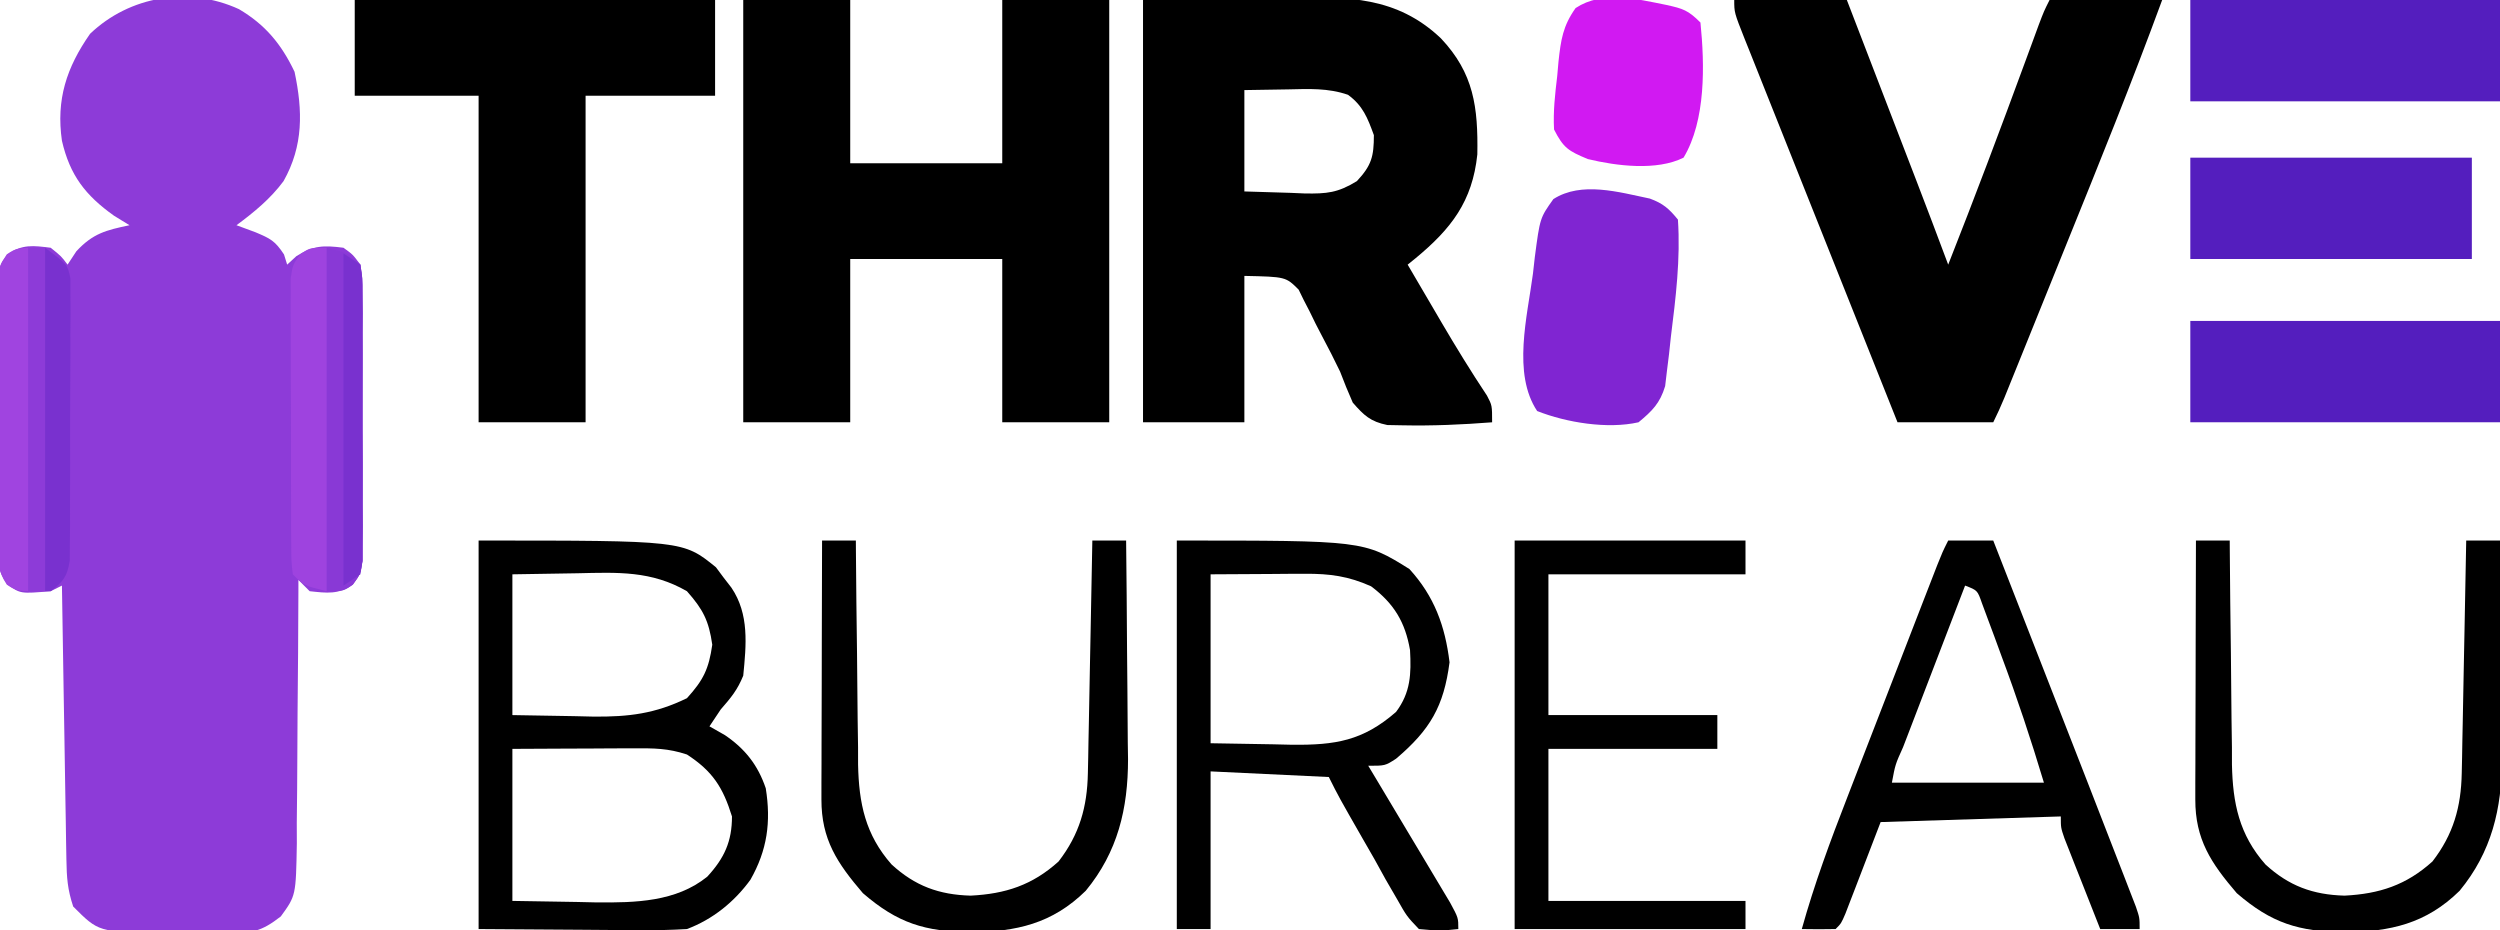
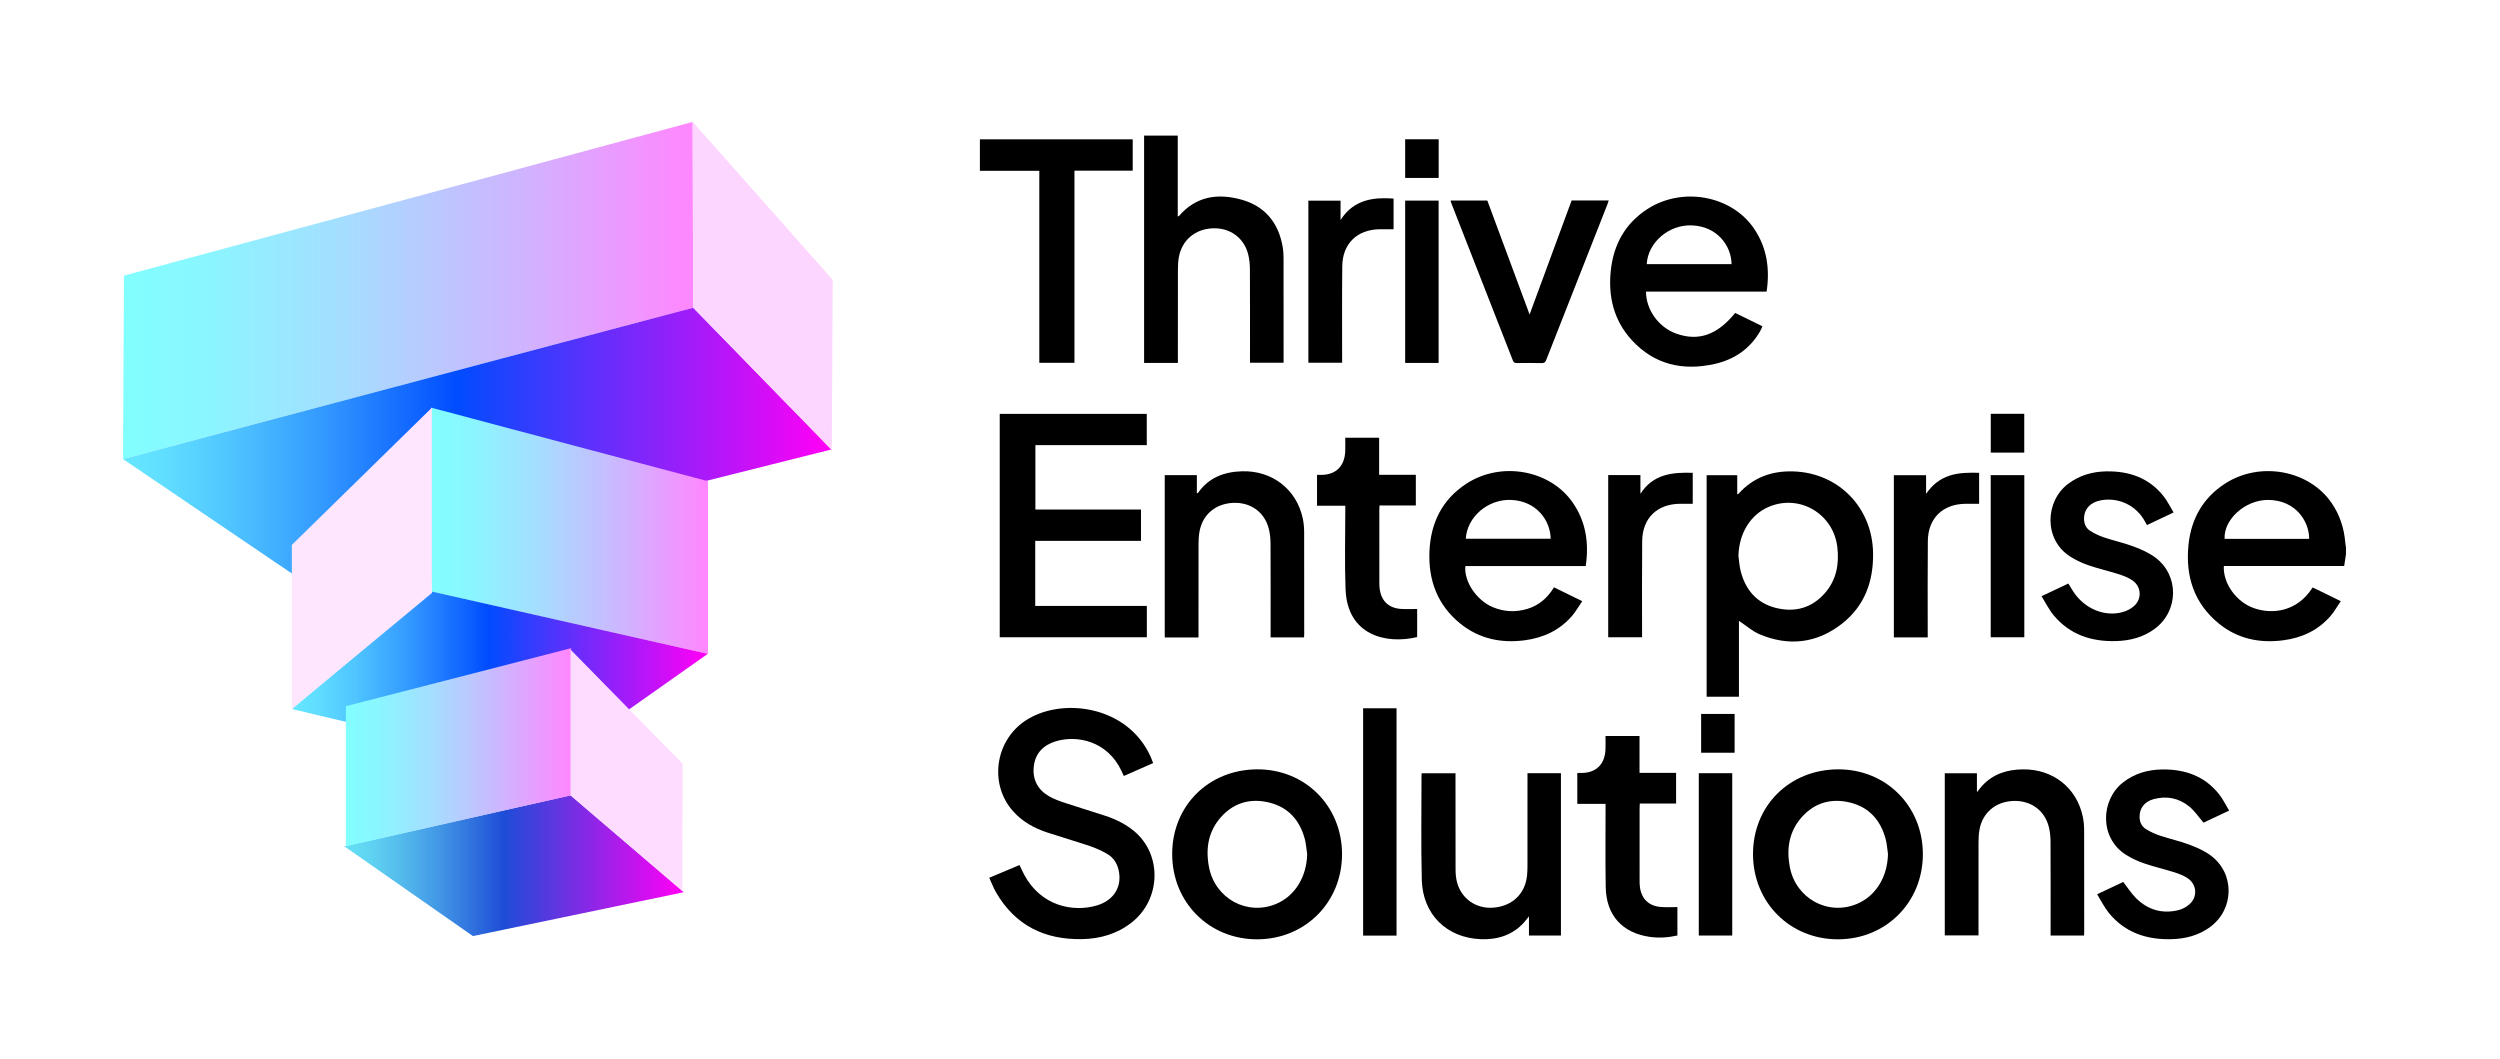
- <svg xmlns="http://www.w3.org/2000/svg" version="1.1" width="444" height="165">
-   <path d="M0 0 C4.677 2.761 7.523 6.197 9.875 11.125 C11.342 18.062 11.463 24.251 7.918 30.547 C5.587 33.69 2.69 36.055 -0.438 38.375 C1.233 38.994 1.233 38.994 2.938 39.625 C5.556 40.73 6.397 41.124 8 43.562 C8.278 44.46 8.278 44.46 8.562 45.375 C9.099 44.88 9.635 44.385 10.188 43.875 C13.229 41.954 15.023 41.923 18.562 42.375 C20.222 43.565 20.222 43.565 21.562 45.375 C21.943 47.804 21.943 47.804 21.951 50.717 C21.96 51.808 21.97 52.899 21.979 54.024 C21.973 55.202 21.967 56.38 21.961 57.594 C21.964 58.803 21.967 60.013 21.97 61.259 C21.972 63.817 21.966 66.376 21.954 68.935 C21.938 72.859 21.953 76.783 21.973 80.707 C21.971 83.19 21.967 85.673 21.961 88.156 C21.967 89.334 21.973 90.513 21.979 91.726 C21.965 93.363 21.965 93.363 21.951 95.033 C21.948 95.995 21.946 96.956 21.943 97.946 C21.562 100.375 21.562 100.375 20.23 102.189 C17.675 104.006 15.602 103.698 12.562 103.375 C11.572 102.385 11.572 102.385 10.562 101.375 C10.561 102.063 10.56 102.751 10.558 103.461 C10.538 110.631 10.484 117.801 10.41 124.971 C10.384 127.647 10.372 130.321 10.367 132.997 C10.358 136.845 10.317 140.691 10.27 144.539 C10.275 146.33 10.275 146.33 10.281 148.157 C10.119 157.437 10.119 157.437 7.434 161.132 C3.971 163.837 2.266 164.124 -2.094 164.102 C-3.363 164.1 -4.633 164.099 -5.941 164.098 C-7.919 164.049 -7.919 164.049 -9.938 164 C-11.916 164.01 -11.916 164.01 -13.934 164.02 C-24.923 163.897 -24.923 163.897 -29.438 159.375 C-30.444 156.354 -30.591 154.239 -30.643 151.077 C-30.673 149.456 -30.673 149.456 -30.703 147.802 C-30.72 146.636 -30.737 145.471 -30.754 144.27 C-30.775 143.075 -30.795 141.881 -30.817 140.65 C-30.882 136.829 -30.941 133.008 -31 129.188 C-31.043 126.6 -31.087 124.012 -31.131 121.424 C-31.238 115.074 -31.34 108.725 -31.438 102.375 C-32.428 102.87 -32.428 102.87 -33.438 103.375 C-38.794 103.831 -38.794 103.831 -41.105 102.193 C-42.917 99.721 -42.818 98.084 -42.826 95.033 C-42.835 93.942 -42.845 92.851 -42.854 91.726 C-42.848 90.548 -42.842 89.37 -42.836 88.156 C-42.84 86.342 -42.84 86.342 -42.845 84.491 C-42.847 81.933 -42.841 79.374 -42.829 76.815 C-42.813 72.891 -42.828 68.967 -42.848 65.043 C-42.846 62.56 -42.842 60.077 -42.836 57.594 C-42.845 55.827 -42.845 55.827 -42.854 54.024 C-42.845 52.932 -42.835 51.841 -42.826 50.717 C-42.823 49.755 -42.821 48.794 -42.818 47.804 C-42.438 45.375 -42.438 45.375 -41.101 43.565 C-38.514 41.714 -36.52 41.99 -33.438 42.375 C-31.562 43.875 -31.562 43.875 -30.438 45.375 C-29.922 44.591 -29.406 43.807 -28.875 43 C-25.921 39.819 -23.621 39.26 -19.438 38.375 C-20.345 37.818 -21.253 37.261 -22.188 36.688 C-27.282 33.062 -30.025 29.497 -31.438 23.375 C-32.488 16.093 -30.64 10.38 -26.438 4.375 C-19.417 -2.339 -8.921 -4.103 0 0 Z " fill="#8D3BD8" transform="translate(42.4375,1.625)" />
-   <path d="M0 0 C6.559 -0.103 13.117 -0.206 19.875 -0.312 C21.924 -0.358 23.974 -0.404 26.085 -0.45 C36.339 -0.584 45.051 -0.654 52.91 6.815 C58.768 13.022 59.515 19.059 59.375 27.418 C58.498 35.799 54.717 40.635 48.428 45.846 C47.957 46.227 47.486 46.608 47 47 C48.561 49.667 50.124 52.334 51.688 55 C52.123 55.744 52.558 56.488 53.006 57.254 C55.597 61.669 58.26 66.008 61.093 70.273 C62 72 62 72 62 75 C56.679 75.415 51.377 75.651 46.039 75.535 C45.165 75.518 44.29 75.502 43.389 75.485 C40.395 74.877 39.236 73.78 37.25 71.5 C36.444 69.691 35.704 67.852 35 66 C33.981 63.868 32.909 61.777 31.796 59.693 C31.028 58.254 30.292 56.797 29.595 55.322 C29.246 54.649 28.898 53.975 28.539 53.281 C28.242 52.673 27.945 52.066 27.639 51.439 C25.351 49.158 25.351 49.158 18 49 C18 57.58 18 66.16 18 75 C12.06 75 6.12 75 0 75 C0 50.25 0 25.5 0 0 Z M18 16 C18 21.94 18 27.88 18 34 C20.702 34.083 23.404 34.165 26.188 34.25 C27.45 34.305 27.45 34.305 28.739 34.36 C32.639 34.418 34.579 34.259 37.988 32.164 C40.586 29.37 41 27.804 41 24 C39.89 20.961 39.058 18.771 36.402 16.836 C32.881 15.611 29.427 15.791 25.75 15.875 C21.914 15.937 21.914 15.937 18 16 Z " fill="#000000" transform="translate(203,0)" />
-   <path d="M0 0 C6.27 0 12.54 0 19 0 C19 9.57 19 19.14 19 29 C27.91 29 36.82 29 46 29 C46 19.43 46 9.86 46 0 C52.27 0 58.54 0 65 0 C65 24.75 65 49.5 65 75 C58.73 75 52.46 75 46 75 C46 65.43 46 55.86 46 46 C37.09 46 28.18 46 19 46 C19 55.57 19 65.14 19 75 C12.73 75 6.46 75 0 75 C0 50.25 0 25.5 0 0 Z " fill="#000000" transform="translate(132,0)" />
-   <path d="M0 0 C6.6 0 13.2 0 20 0 C22.082 5.408 24.163 10.815 26.244 16.223 C26.951 18.06 27.658 19.897 28.365 21.734 C29.386 24.385 30.406 27.036 31.426 29.688 C31.738 30.499 32.051 31.311 32.373 32.147 C34.274 37.089 36.147 42.04 38 47 C42.732 35.014 47.266 22.961 51.71 10.866 C52.123 9.745 52.536 8.624 52.961 7.469 C53.33 6.463 53.699 5.457 54.08 4.42 C55 2 55 2 56 0 C62.6 0 69.2 0 76 0 C70.645 14.596 64.817 28.996 58.984 43.405 C57.911 46.059 56.839 48.714 55.768 51.369 C54.733 53.933 53.697 56.496 52.661 59.059 C51.929 60.87 51.198 62.682 50.466 64.493 C50.025 65.583 49.584 66.672 49.13 67.794 C48.741 68.754 48.353 69.714 47.953 70.703 C47.35 72.156 46.704 73.593 46 75 C40.39 75 34.78 75 29 75 C25.215 65.518 21.433 56.035 17.657 46.55 C15.903 42.146 14.148 37.742 12.39 33.34 C10.695 29.094 9.003 24.847 7.313 20.599 C6.667 18.976 6.019 17.353 5.371 15.731 C4.465 13.464 3.563 11.197 2.662 8.928 C2.255 7.915 2.255 7.915 1.84 6.882 C0 2.228 0 2.228 0 0 Z " fill="#000000" transform="translate(308,0)" />
-   <path d="M0 0 C21.12 0 42.24 0 64 0 C64 5.61 64 11.22 64 17 C56.41 17 48.82 17 41 17 C41 36.14 41 55.28 41 75 C34.73 75 28.46 75 22 75 C22 55.86 22 36.72 22 17 C14.74 17 7.48 17 0 17 C0 11.39 0 5.78 0 0 Z " fill="#000000" transform="translate(63,0)" />
-   <path d="M0 0 C36.312 0 36.312 0 42.156 4.754 C42.6 5.351 43.043 5.948 43.5 6.562 C43.964 7.162 44.428 7.761 44.906 8.379 C48.085 13.091 47.539 18.502 47 24 C45.961 26.547 44.844 27.885 43 30 C42.34 30.99 41.68 31.98 41 33 C42.361 33.773 42.361 33.773 43.75 34.562 C47.34 37.004 49.603 39.88 51 44 C51.954 49.965 51.269 54.988 48.273 60.246 C45.414 64.184 41.566 67.286 37 69 C34.138 69.169 31.375 69.233 28.516 69.195 C27.792 69.193 27.069 69.191 26.324 69.189 C23.632 69.179 20.941 69.151 18.25 69.125 C12.227 69.084 6.205 69.043 0 69 C0 46.23 0 23.46 0 0 Z M6 6 C6 14.25 6 22.5 6 31 C9.63 31.062 13.26 31.124 17 31.188 C18.692 31.228 18.692 31.228 20.418 31.27 C26.678 31.322 31.345 30.756 37 28 C39.927 24.78 40.885 22.802 41.5 18.5 C40.891 14.234 39.857 12.224 37 9 C30.674 5.347 24.722 5.648 17.562 5.812 C13.747 5.874 9.931 5.936 6 6 Z M6 37 C6 45.91 6 54.82 6 64 C9.774 64.062 13.549 64.124 17.438 64.188 C19.194 64.228 19.194 64.228 20.986 64.27 C27.818 64.324 35.066 64.186 40.619 59.689 C43.65 56.394 45 53.446 45 49 C43.393 43.823 41.551 40.958 37 38 C33.643 36.881 31.118 36.886 27.582 36.902 C26.328 36.906 25.075 36.909 23.783 36.912 C21.818 36.925 21.818 36.925 19.812 36.938 C18.477 36.943 17.142 36.947 15.807 36.951 C12.538 36.963 9.269 36.981 6 37 Z " fill="#000000" transform="translate(85,96)" />
-   <path d="M0 0 C33.182 0 33.182 0 41.312 5.062 C45.721 9.881 47.659 15.178 48.438 21.625 C47.422 29.46 44.99 33.614 38.938 38.75 C37 40 37 40 34 40 C34.485 40.807 34.969 41.615 35.469 42.447 C37.261 45.438 39.05 48.431 40.836 51.426 C41.61 52.723 42.386 54.019 43.164 55.313 C44.28 57.173 45.391 59.035 46.5 60.898 C47.17 62.019 47.841 63.14 48.531 64.294 C50 67 50 67 50 69 C46.746 69.337 46.746 69.337 43 69 C40.844 66.737 40.844 66.737 39.07 63.602 C38.421 62.483 37.771 61.364 37.102 60.211 C36.442 59.016 35.783 57.821 35.125 56.625 C34.445 55.436 33.763 54.249 33.078 53.062 C28.755 45.51 28.755 45.51 27 42 C20.07 41.67 13.14 41.34 6 41 C6 50.24 6 59.48 6 69 C4.02 69 2.04 69 0 69 C0 46.23 0 23.46 0 0 Z M6 6 C6 15.9 6 25.8 6 36 C9.651 36.062 13.301 36.124 17.062 36.188 C18.2 36.215 19.337 36.242 20.508 36.27 C28.14 36.333 33.033 35.589 38.938 30.438 C41.531 26.985 41.651 23.687 41.422 19.469 C40.576 14.518 38.581 11.186 34.5 8.125 C30.504 6.327 27.171 5.877 22.797 5.902 C21.914 5.905 21.03 5.907 20.12 5.91 C19.008 5.919 17.896 5.928 16.75 5.938 C11.429 5.968 11.429 5.968 6 6 Z " fill="#000000" transform="translate(209,96)" />
-   <path d="M0 0 C2.64 0 5.28 0 8 0 C13.009 12.813 18.012 25.629 23.006 38.448 C23.637 40.069 24.269 41.689 24.901 43.31 C26.606 47.684 28.305 52.06 30 56.438 C30.414 57.5 30.829 58.563 31.255 59.658 C31.625 60.615 31.994 61.572 32.375 62.559 C32.692 63.376 33.009 64.194 33.336 65.037 C34 67 34 67 34 69 C31.69 69 29.38 69 27 69 C25.828 66.044 24.663 63.085 23.5 60.125 C23.166 59.283 22.832 58.441 22.488 57.574 C22.172 56.769 21.857 55.963 21.531 55.133 C21.238 54.389 20.945 53.646 20.643 52.879 C20 51 20 51 20 49 C4.16 49.495 4.16 49.495 -12 50 C-14.262 55.878 -14.262 55.878 -16.517 61.758 C-16.799 62.486 -17.081 63.214 -17.371 63.965 C-17.659 64.714 -17.947 65.463 -18.244 66.234 C-19 68 -19 68 -20 69 C-22 69.041 -24 69.043 -26 69 C-23.778 61.018 -20.933 53.343 -17.93 45.625 C-17.443 44.366 -16.956 43.107 -16.47 41.848 C-15.459 39.232 -14.445 36.617 -13.429 34.002 C-12.127 30.65 -10.829 27.296 -9.532 23.942 C-8.291 20.731 -7.048 17.522 -5.805 14.312 C-5.338 13.107 -4.871 11.902 -4.391 10.661 C-3.96 9.552 -3.529 8.443 -3.085 7.301 C-2.706 6.323 -2.326 5.345 -1.935 4.337 C-1 2 -1 2 0 0 Z M3 8 C1.146 12.823 -0.705 17.647 -2.554 22.471 C-3.184 24.114 -3.815 25.756 -4.446 27.398 C-5.351 29.753 -6.254 32.109 -7.156 34.465 C-7.441 35.203 -7.725 35.942 -8.018 36.703 C-9.398 39.768 -9.398 39.768 -10 43 C-1.09 43 7.82 43 17 43 C14.698 35.327 12.236 27.921 9.438 20.438 C9.039 19.346 8.64 18.255 8.229 17.131 C7.842 16.096 7.456 15.062 7.059 13.996 C6.711 13.06 6.364 12.123 6.006 11.158 C5.197 8.84 5.197 8.84 3 8 Z " fill="#000000" transform="translate(346,96)" />
-   <path d="M0 0 C18.15 0 36.3 0 55 0 C55 5.94 55 11.88 55 18 C36.85 18 18.7 18 0 18 C0 12.06 0 6.12 0 0 Z " fill="#541EBE" transform="translate(389,57)" />
-   <path d="M0 0 C18.15 0 36.3 0 55 0 C55 5.94 55 11.88 55 18 C36.85 18 18.7 18 0 18 C0 12.06 0 6.12 0 0 Z " fill="#541EBE" transform="translate(389,0)" />
-   <path d="M0 0 C1.98 0 3.96 0 6 0 C6.004 0.584 6.007 1.167 6.011 1.768 C6.053 7.869 6.122 13.968 6.208 20.068 C6.236 22.342 6.257 24.615 6.271 26.889 C6.293 30.166 6.339 33.442 6.391 36.719 C6.392 37.727 6.393 38.736 6.394 39.775 C6.536 46.671 7.682 52.234 12.341 57.522 C16.504 61.349 20.776 62.91 26.387 63.066 C32.578 62.754 37.356 61.193 42 57 C45.724 52.176 47.09 47.313 47.205 41.323 C47.225 40.403 47.245 39.482 47.266 38.533 C47.282 37.548 47.299 36.562 47.316 35.547 C47.337 34.532 47.358 33.516 47.379 32.47 C47.445 29.23 47.504 25.99 47.562 22.75 C47.606 20.552 47.649 18.354 47.693 16.156 C47.8 10.771 47.902 5.386 48 0 C49.98 0 51.96 0 54 0 C54.076 6.529 54.129 13.057 54.165 19.586 C54.18 21.804 54.2 24.022 54.226 26.24 C54.263 29.44 54.28 32.64 54.293 35.84 C54.308 36.821 54.324 37.803 54.34 38.814 C54.342 47.622 52.511 55.306 46.828 62.203 C40.866 68.063 34.488 69.476 26.375 69.562 C18.251 69.431 13.453 67.982 7.25 62.625 C2.675 57.288 -0.131 53.07 -0.114 45.978 C-0.113 44.957 -0.113 43.936 -0.113 42.884 C-0.108 41.784 -0.103 40.684 -0.098 39.551 C-0.096 38.423 -0.095 37.295 -0.093 36.133 C-0.088 32.526 -0.075 28.919 -0.062 25.312 C-0.057 22.869 -0.053 20.426 -0.049 17.982 C-0.038 11.988 -0.021 5.994 0 0 Z " fill="#000000" transform="translate(390,96)" />
-   <path d="M0 0 C1.98 0 3.96 0 6 0 C6.004 0.584 6.007 1.167 6.011 1.768 C6.053 7.869 6.122 13.968 6.208 20.068 C6.236 22.342 6.257 24.615 6.271 26.889 C6.293 30.166 6.339 33.442 6.391 36.719 C6.392 37.727 6.393 38.736 6.394 39.775 C6.536 46.671 7.682 52.234 12.341 57.522 C16.504 61.349 20.776 62.91 26.387 63.066 C32.578 62.754 37.356 61.193 42 57 C45.724 52.176 47.09 47.313 47.205 41.323 C47.225 40.403 47.245 39.482 47.266 38.533 C47.282 37.548 47.299 36.562 47.316 35.547 C47.337 34.532 47.358 33.516 47.379 32.47 C47.445 29.23 47.504 25.99 47.562 22.75 C47.606 20.552 47.649 18.354 47.693 16.156 C47.8 10.771 47.902 5.386 48 0 C49.98 0 51.96 0 54 0 C54.076 6.529 54.129 13.057 54.165 19.586 C54.18 21.804 54.2 24.022 54.226 26.24 C54.263 29.44 54.28 32.64 54.293 35.84 C54.308 36.821 54.324 37.803 54.34 38.814 C54.342 47.622 52.511 55.306 46.828 62.203 C40.866 68.063 34.488 69.476 26.375 69.562 C18.251 69.431 13.453 67.982 7.25 62.625 C2.675 57.288 -0.131 53.07 -0.114 45.978 C-0.113 44.957 -0.113 43.936 -0.113 42.884 C-0.108 41.784 -0.103 40.684 -0.098 39.551 C-0.096 38.423 -0.095 37.295 -0.093 36.133 C-0.088 32.526 -0.075 28.919 -0.062 25.312 C-0.057 22.869 -0.053 20.426 -0.049 17.982 C-0.038 11.988 -0.021 5.994 0 0 Z " fill="#000000" transform="translate(146,96)" />
-   <path d="M0 0 C13.53 0 27.06 0 41 0 C41 1.98 41 3.96 41 6 C29.45 6 17.9 6 6 6 C6 14.25 6 22.5 6 31 C15.9 31 25.8 31 36 31 C36 32.98 36 34.96 36 37 C26.1 37 16.2 37 6 37 C6 45.91 6 54.82 6 64 C17.55 64 29.1 64 41 64 C41 65.65 41 67.3 41 69 C27.47 69 13.94 69 0 69 C0 46.23 0 23.46 0 0 Z " fill="#000000" transform="translate(269,96)" />
-   <path d="M0 0 C2.367 0.873 3.387 1.784 4.98 3.73 C5.451 10.727 4.595 17.601 3.73 24.543 C3.566 26.077 3.566 26.077 3.398 27.643 C3.276 28.627 3.154 29.611 3.027 30.625 C2.923 31.51 2.818 32.396 2.71 33.308 C1.791 36.36 0.411 37.715 -2.02 39.73 C-7.525 40.973 -14.807 39.791 -20.02 37.73 C-24.449 31.086 -21.769 20.929 -20.77 13.355 C-20.66 12.385 -20.55 11.414 -20.438 10.414 C-19.523 3.439 -19.523 3.439 -17.141 0.09 C-12.138 -3.116 -5.484 -1.136 0 0 Z " fill="#8025D2" transform="translate(293.0195,35.26953)" />
-   <path d="M0 0 C16.5 0 33 0 50 0 C50 5.94 50 11.88 50 18 C33.5 18 17 18 0 18 C0 12.06 0 6.12 0 0 Z " fill="#541EBE" transform="translate(389,28)" />
-   <path d="M0 0 C2.957 0.657 3.862 0.925 6.062 3.125 C6.817 10.605 7.041 20.499 3.062 27.125 C-1.7 29.506 -8.856 28.605 -13.938 27.375 C-17.377 25.942 -18.264 25.42 -19.938 22.125 C-20.115 18.913 -19.757 15.813 -19.375 12.625 C-19.3 11.77 -19.224 10.916 -19.146 10.035 C-18.725 6.2 -18.374 3.739 -16.109 0.555 C-11.313 -2.602 -5.363 -1.073 0 0 Z " fill="#D119F2" transform="translate(295.9375,0.875)" />
-   <path d="M0 0 C0 20.13 0 40.26 0 61 C-5 61 -5 61 -6.788 59.834 C-8.433 57.344 -8.381 55.634 -8.388 52.658 C-8.398 51.567 -8.407 50.476 -8.417 49.351 C-8.411 48.173 -8.405 46.995 -8.398 45.781 C-8.403 43.967 -8.403 43.967 -8.407 42.116 C-8.409 39.558 -8.404 36.999 -8.391 34.44 C-8.375 30.516 -8.391 26.592 -8.41 22.668 C-8.408 20.185 -8.404 17.702 -8.398 15.219 C-8.408 13.452 -8.408 13.452 -8.417 11.649 C-8.407 10.557 -8.398 9.466 -8.388 8.342 C-8.386 7.38 -8.383 6.419 -8.381 5.429 C-8 3 -8 3 -6.788 1.166 C-5 0 -5 0 0 0 Z " fill="#A044E0" transform="translate(8,44)" />
-   <path d="M0 0 C4 1 4 1 6 3 C6.261 5.308 6.261 5.308 6.275 8.228 C6.284 9.32 6.294 10.411 6.304 11.535 C6.303 12.719 6.302 13.902 6.301 15.121 C6.305 16.332 6.309 17.543 6.314 18.79 C6.32 21.355 6.32 23.92 6.316 26.485 C6.313 30.418 6.336 34.35 6.361 38.283 C6.364 40.771 6.364 43.258 6.363 45.746 C6.372 46.927 6.382 48.109 6.391 49.326 C6.385 50.42 6.379 51.515 6.372 52.642 C6.373 53.607 6.374 54.571 6.374 55.565 C6 58 6 58 4.664 59.835 C3 61 3 61 0 61 C0 40.87 0 20.74 0 0 Z " fill="#8939D6" transform="translate(58,44)" />
-   <path d="M0 0 C0 20.13 0 40.26 0 61 C-4 60 -4 60 -6 58 C-6.261 55.692 -6.261 55.692 -6.275 52.772 C-6.284 51.68 -6.294 50.589 -6.304 49.465 C-6.303 48.281 -6.302 47.098 -6.301 45.879 C-6.305 44.668 -6.309 43.457 -6.314 42.21 C-6.32 39.645 -6.32 37.08 -6.316 34.515 C-6.313 30.582 -6.336 26.65 -6.361 22.717 C-6.364 20.229 -6.364 17.742 -6.363 15.254 C-6.372 14.073 -6.382 12.891 -6.391 11.674 C-6.385 10.58 -6.379 9.485 -6.372 8.358 C-6.373 7.393 -6.374 6.429 -6.374 5.435 C-6 3 -6 3 -4.664 1.165 C-3 0 -3 0 0 0 Z " fill="#9E43DF" transform="translate(58,44)" />
-   <path d="M0 0 C4 3 4 3 4.501 5.429 C4.501 6.39 4.502 7.351 4.502 8.342 C4.511 9.433 4.52 10.524 4.53 11.649 C4.519 12.827 4.508 14.005 4.496 15.219 C4.498 16.428 4.499 17.638 4.501 18.884 C4.499 21.442 4.487 24.001 4.467 26.56 C4.438 30.484 4.446 34.408 4.459 38.332 C4.453 40.815 4.444 43.298 4.434 45.781 C4.437 46.959 4.439 48.138 4.442 49.351 C4.43 50.443 4.417 51.534 4.404 52.658 C4.399 53.62 4.393 54.581 4.388 55.571 C3.938 58.388 3.244 59.298 1 61 C0.67 61 0.34 61 0 61 C0 40.87 0 20.74 0 0 Z " fill="#7931CF" transform="translate(8,44)" />
-   <path d="M0 0 C0.99 0 1.98 0 3 0 C3 20.13 3 40.26 3 61 C2.01 61 1.02 61 0 61 C0 40.87 0 20.74 0 0 Z " fill="#8D3BD8" transform="translate(5,44)" />
-   <path d="M0 0 C1.485 0.99 1.485 0.99 3 2 C3.381 4.315 3.381 4.315 3.388 7.244 C3.398 8.339 3.407 9.433 3.417 10.561 C3.411 11.747 3.405 12.934 3.398 14.156 C3.401 15.369 3.404 16.583 3.407 17.833 C3.409 20.402 3.404 22.971 3.391 25.54 C3.375 29.484 3.391 33.427 3.41 37.371 C3.408 39.862 3.404 42.353 3.398 44.844 C3.405 46.03 3.411 47.217 3.417 48.439 C3.407 49.534 3.398 50.628 3.388 51.756 C3.385 53.206 3.385 53.206 3.381 54.685 C3.255 55.449 3.13 56.213 3 57 C2.01 57.66 1.02 58.32 0 59 C0 39.53 0 20.06 0 0 Z " fill="#7931CF" transform="translate(61,45)" />
+ <svg xmlns="http://www.w3.org/2000/svg" version="1.1" id="Layer_1" x="0px" y="0px" width="1697.981px" height="718.674px" viewBox="0 0 1697.981 718.674" enable-background="new 0 0 1697.981 718.674" xml:space="preserve">
+   <g>
+     <linearGradient id="SVGID_1_" gradientUnits="userSpaceOnUse" x1="233.772" y1="587.969" x2="464.378" y2="587.969">
+       <stop offset="0" style="stop-color:#66E0F4" />
+       <stop offset="0.06" style="stop-color:#61D7F2" />
+       <stop offset="0.16" style="stop-color:#55BDED" />
+       <stop offset="0.287" style="stop-color:#4194E5" />
+       <stop offset="0.435" style="stop-color:#255BDA" />
+       <stop offset="0.471" style="stop-color:#1E4CD7" />
+       <stop offset="0.994" style="stop-color:#FF00F6" />
+     </linearGradient>
+     <polyline fill="url(#SVGID_1_)" points="387.509,540.167 233.771,574.757 321.209,635.772 464.378,605.986 387.509,540.167  " />
+     <g>
+       <linearGradient id="SVGID_2_" gradientUnits="userSpaceOnUse" x1="83.556" y1="197.298" x2="470.786" y2="197.298">
+         <stop offset="0" style="stop-color:#81FFFF" />
+         <stop offset="0.143" style="stop-color:#8AF6FF" />
+         <stop offset="0.381" style="stop-color:#A4DEFF" />
+         <stop offset="0.683" style="stop-color:#CDB6FF" />
+         <stop offset="0.994" style="stop-color:#FF87FF" />
+       </linearGradient>
+       <polygon fill="url(#SVGID_2_)" points="84.196,187.21 470.463,82.795 470.786,208.989 83.556,311.801   " />
+       <linearGradient id="SVGID_3_" gradientUnits="userSpaceOnUse" x1="83.556" y1="312.602" x2="564.79" y2="312.602">
+         <stop offset="0" style="stop-color:#66E7FF" />
+         <stop offset="0.058" style="stop-color:#60DEFF" />
+         <stop offset="0.154" style="stop-color:#4FC4FF" />
+         <stop offset="0.277" style="stop-color:#349BFF" />
+         <stop offset="0.42" style="stop-color:#0E62FF" />
+         <stop offset="0.471" style="stop-color:#004CFF" />
+         <stop offset="0.994" style="stop-color:#FF00F6" />
+       </linearGradient>
+       <polygon fill="url(#SVGID_3_)" points="470.786,208.989 83.556,311.801 237.614,416.215 451,333.797 564.79,305.235   " />
+       <linearGradient id="SVGID_4_" gradientUnits="userSpaceOnUse" x1="292.891" y1="360.485" x2="480.891" y2="360.485">
+         <stop offset="0" style="stop-color:#81FFFF" />
+         <stop offset="0.143" style="stop-color:#8AF6FF" />
+         <stop offset="0.381" style="stop-color:#A4DEFF" />
+         <stop offset="0.683" style="stop-color:#CDB6FF" />
+         <stop offset="0.994" style="stop-color:#FF87FF" />
+       </linearGradient>
+       <polygon fill="url(#SVGID_4_)" points="292.891,401.802 292.891,276.89 480.891,326.855 480.891,444.08   " />
+       <linearGradient id="SVGID_5_" gradientUnits="userSpaceOnUse" x1="198.219" y1="462.096" x2="480.712" y2="462.096">
+         <stop offset="0" style="stop-color:#66E7FF" />
+         <stop offset="0.058" style="stop-color:#60DEFF" />
+         <stop offset="0.154" style="stop-color:#4FC4FF" />
+         <stop offset="0.277" style="stop-color:#349BFF" />
+         <stop offset="0.42" style="stop-color:#0E62FF" />
+         <stop offset="0.471" style="stop-color:#004CFF" />
+         <stop offset="0.994" style="stop-color:#FF00F6" />
+       </linearGradient>
+       <polygon fill="url(#SVGID_5_)" points="480.712,444.08 293.345,401.802 198.219,481.554 369.734,522.39   " />
+       <linearGradient id="SVGID_6_" gradientUnits="userSpaceOnUse" x1="234.891" y1="507.498" x2="387.891" y2="507.498">
+         <stop offset="0" style="stop-color:#81FFFF" />
+         <stop offset="0.143" style="stop-color:#8AF6FF" />
+         <stop offset="0.381" style="stop-color:#A4DEFF" />
+         <stop offset="0.683" style="stop-color:#CDB6FF" />
+         <stop offset="0.994" style="stop-color:#FF87FF" />
+       </linearGradient>
+       <polygon fill="url(#SVGID_6_)" points="387.891,540.167 234.891,574.757 234.891,479.632 387.891,440.238   " />
+       <polygon fill="#FDDCFF" points="387.509,441.198 463.659,518.788 463.417,605.026 387.509,540.167   " />
+       <polygon fill="#FEE6FF" points="293.345,402.763 198.219,481.554 198.219,370.093 293.345,276.89   " />
+     </g>
+     <polygon fill="#FCD6FF" points="470.786,208.989 470.463,82.795 565.589,190.091 564.95,305.715  " />
+   </g>
+   <g>
+     <path fill-rule="evenodd" clip-rule="evenodd" d="M1593.362,376.443c-0.39,2.552-0.779,5.103-1.215,7.96   c-27.283,0-54.52,0-81.738,0c-0.654,11.681,8.391,24.393,20.308,28.605c12.225,4.321,29.326,2.857,40.022-14.011   c3.079,1.484,6.201,2.975,9.31,4.492c3.047,1.487,6.081,3,9.79,4.833c-2.407,3.52-4.362,7.057-6.95,10.045   c-8.436,9.741-19.442,14.847-32.037,16.504c-15.973,2.103-30.873-0.896-43.592-11.165c-17.143-13.839-23.03-32.446-20.841-53.755   c1.801-17.517,9.794-31.778,24.813-41.493c23.701-15.33,56.947-9.251,72.332,13.094c5.569,8.089,8.516,17.116,9.316,26.876   c0.087,1.062,0.318,2.109,0.482,3.165C1593.362,373.209,1593.362,374.826,1593.362,376.443z M1568.377,365.973   c0.05-11.905-9.298-26.438-28.046-26.424c-15.391,0.01-30.069,13.195-29.413,26.424   C1529.995,365.973,1549.077,365.973,1568.377,365.973z" />
+     <path fill-rule="evenodd" clip-rule="evenodd" d="M703.118,367.354c0,14.946,0,29.382,0,44.181c12.719,0,25.345,0,37.969,0   c12.555,0,25.108,0,37.84,0c0,7.193,0,14.152,0,21.305c-33.23,0-66.491,0-99.918,0c0-50.533,0-101.04,0-151.728   c33.264,0,66.453,0,99.871,0c0,6.955,0,13.973,0,21.219c-25.193,0-50.314,0-75.647,0c0,14.618,0,29.01,0,43.734   c23.885,0,47.724,0,71.722,0c0,7.203,0,14.077,0,21.29C751.042,367.354,727.212,367.354,703.118,367.354z" />
+     <path fill-rule="evenodd" clip-rule="evenodd" d="M1181.073,421.668c0,16.749,0,34.048,0,51.563c-7.391,0-14.592,0-21.942,0   c0-50.103,0-100.183,0-150.473c6.815,0,13.668,0,20.787,0c0,4.242,0,8.502,0,13.001c0.521-0.238,0.79-0.282,0.933-0.44   c9.909-11.102,22.662-15.591,37.131-15.145c30.762,0.949,53.678,24.547,54.197,55.373c0.328,19.427-5.82,36.234-21.438,48.312   c-16.932,13.098-35.858,15.254-55.572,6.961C1190.088,428.681,1185.756,424.77,1181.073,421.668z M1180.73,377.677   c0.479,3.362,0.663,6.801,1.492,10.075c3.252,12.81,10.875,21.863,23.918,25.135c12.824,3.216,24.31,0.142,33.222-9.943   c7.86-8.893,9.871-19.614,8.563-31.181c-2.564-22.657-25.456-36.324-46.356-27.619   C1188.93,349.409,1181.051,362.258,1180.73,377.677z" />
+     <path fill-rule="evenodd" clip-rule="evenodd" d="M671.897,596.18c7.124-2.998,13.79-5.802,20.544-8.645   c1.069,2.217,2.007,4.339,3.089,6.385c11.395,21.512,33.324,25.87,49.529,21.028c11.752-3.512,17.396-13.203,14.583-24.452   c-1.144-4.574-3.705-8.279-7.744-10.584c-3.631-2.072-7.497-3.865-11.455-5.201c-9.68-3.271-19.505-6.112-29.212-9.305   c-8.821-2.9-16.789-7.323-23.072-14.321c-16.369-18.233-12.53-47.498,7.953-61.396c24.1-16.352,69.495-11.068,85.413,24.308   c0.584,1.297,1.054,2.647,1.696,4.278c-6.677,2.936-13.194,5.803-19.934,8.768c-0.566-1.233-1.039-2.265-1.516-3.295   c-9.558-20.561-30.309-24.62-44.668-20.271c-8.456,2.563-13.984,8.109-14.975,17.145c-0.976,8.919,2.77,15.813,10.478,20.249   c3.379,1.944,7.168,3.271,10.894,4.508c9.101,3.027,18.301,5.755,27.407,8.765c6.941,2.294,13.458,5.505,19.154,10.168   c19.353,15.835,18.642,46.466-1.456,62.249c-9.85,7.736-21.301,11.032-33.603,11.282c-25.466,0.519-45.49-9.308-58.516-31.771   C674.748,603.07,673.541,599.758,671.897,596.18z" />
+     <path fill-rule="evenodd" clip-rule="evenodd" d="M800,246.491c-7.852,0-15.291,0-22.931,0c0-51.457,0-102.849,0-154.404   c7.53,0,15.031,0,22.848,0c0,18.279,0,36.531,0,54.833c0.471-0.075,0.692-0.041,0.769-0.132   c11.627-13.604,26.559-15.675,42.637-11.153c16.039,4.512,25.125,15.871,27.894,32.238c0.433,2.551,0.556,5.18,0.559,7.773   c0.042,22.811,0.026,45.621,0.026,68.431c0,0.708,0,1.414,0,2.302c-7.572,0-14.979,0-22.819,0c0-0.989,0-2.018,0-3.047   c0-20.117,0.057-40.233-0.054-60.348c-0.019-3.47-0.333-7.041-1.206-10.383c-2.951-11.31-12.562-18.089-24.317-17.52   c-11.822,0.572-20.675,8.124-22.739,19.589c-0.488,2.719-0.629,5.531-0.636,8.301c-0.052,20.026-0.028,40.052-0.029,60.079   C800,244.11,800,245.168,800,246.491z" />
+     <path fill-rule="evenodd" clip-rule="evenodd" d="M1199.874,198.075c-27.563,0-54.736,0-81.909,0   c-0.011,12.373,8.62,24.265,20.523,28.517c15.09,5.39,27.937,0.924,40.015-14.048c6.048,2.954,12.145,5.933,18.543,9.059   c-0.613,1.297-1.081,2.523-1.734,3.641c-6.99,11.956-17.647,19.038-30.882,21.983c-21.511,4.786-40.804,0.441-56.084-16.173   c-12.375-13.456-16.255-29.91-14.26-47.744c1.949-17.412,9.823-31.593,24.736-41.274c23.67-15.367,56.989-9.366,72.35,13.008   C1200.057,167.987,1202.19,182.405,1199.874,198.075z M1118.441,179.407c19.214,0,38.418,0,57.625,0   c-0.109-12.157-9.475-25.729-27.077-26.336C1133.442,152.535,1119.292,164.58,1118.441,179.407z" />
+     <path fill-rule="evenodd" clip-rule="evenodd" d="M1077,384.49c-13.864,0-27.493,0-41.122,0c-13.547,0-27.093,0-40.622,0   c-0.991,10.478,7.562,23.256,18.685,27.906c7.649,3.198,15.533,3.524,23.454,1.149c7.917-2.373,13.727-7.531,18.06-14.627   c6.286,3.078,12.383,6.062,19.176,9.386c-2.39,3.503-4.342,7.04-6.927,10.029c-8.428,9.75-19.432,14.866-32.031,16.53   c-16.075,2.124-31.023-0.953-43.821-11.305c-15.549-12.576-21.807-29.442-20.979-49.038c0.817-19.38,8.611-35.282,25.157-46.048   c23.666-15.399,57.003-9.294,72.316,13.107C1077.2,354.535,1079.319,368.934,1077,384.49z M1053.191,365.909   c-0.108-12.184-9.47-25.762-27.076-26.369c-15.548-0.537-29.692,11.503-30.553,26.369   C1014.719,365.909,1033.868,365.909,1053.191,365.909z" />
+     <path fill-rule="evenodd" clip-rule="evenodd" d="M1248.537,637.975c-32.658,0.144-57.824-24.96-57.902-57.758   c-0.079-32.777,24.541-57.452,57.553-57.685c32.603-0.229,57.731,24.764,57.805,57.492   C1306.063,612.686,1281.132,637.833,1248.537,637.975z M1282.3,579.97c-0.509-3.359-0.712-6.798-1.579-10.063   c-3.37-12.678-11.087-21.557-24-24.774c-12.62-3.144-23.997-0.148-32.826,9.696c-8.736,9.739-10.656,21.478-8.279,34.013   c4.058,21.396,25.841,33.33,45.576,25.099C1274.042,608.581,1282.019,595.562,1282.3,579.97z" />
+     <path fill-rule="evenodd" clip-rule="evenodd" d="M854.043,637.975c-32.659,0.144-57.824-24.959-57.903-57.758   c-0.079-32.776,24.54-57.452,57.554-57.685c32.603-0.229,57.73,24.764,57.804,57.492   C911.568,612.687,886.638,637.833,854.043,637.975z M887.815,580.177c-0.516-3.447-0.709-6.982-1.602-10.33   c-3.354-12.563-11.001-21.399-23.786-24.663c-12.605-3.218-23.999-0.29-32.888,9.492c-8.875,9.771-10.82,21.595-8.406,34.227   c4.083,21.381,25.916,33.287,45.623,25.019C879.509,608.572,887.457,595.654,887.815,580.177z" />
+     <path fill-rule="evenodd" clip-rule="evenodd" d="M1060.176,635.401c-7.26,0-14.329,0-21.723,0c0-4.164,0-8.231,0-13.025   c-1.465,1.818-2.387,3.094-3.441,4.249c-7.921,8.66-18.112,11.719-29.418,11.254c-23.13-0.952-39.337-16.95-39.926-40.348   c-0.6-23.87-0.167-47.766-0.181-71.648c0-0.17,0.083-0.339,0.176-0.688c7.452,0,14.952,0,22.902,0c0,0.979,0,2.01,0,3.041   c0,20.741-0.035,41.483,0.041,62.226c0.01,2.847,0.231,5.776,0.93,8.521c2.926,11.51,13.159,18.533,25.098,17.468   c12.705-1.135,21.407-9.608,22.546-22.012c0.188-2.051,0.263-4.122,0.265-6.184c0.02-19.934,0.011-39.868,0.011-59.802   c0.002-1.06,0.002-2.12,0.002-3.309c7.698,0,15.115,0,22.719,0C1060.176,561.831,1060.176,598.5,1060.176,635.401z" />
+     <path fill-rule="evenodd" clip-rule="evenodd" d="M1415.474,635.419c-7.636,0-14.976,0-22.715,0c0-1.118,0-2.154,0-3.188   c0-20.115,0.054-40.233-0.055-60.348c-0.019-3.471-0.329-7.039-1.193-10.387c-2.924-11.33-12.45-18.037-24.316-17.485   c-11.919,0.555-20.7,8.013-22.75,19.529c-0.501,2.807-0.631,5.709-0.639,8.568c-0.052,19.938-0.028,39.875-0.028,59.813   c0,1.063,0,2.127,0,3.39c-7.68,0-15.18,0-22.904,0c0-36.561,0-73.231,0-110.102c7.114,0,14.326,0,21.835,0   c0,4.065,0,8.129,0,12.828c1.536-1.874,2.57-3.29,3.761-4.563c7.349-7.867,16.738-10.758,27.175-10.927   c20.6-0.334,36.809,12.362,40.991,32.193c0.625,2.961,0.882,6.049,0.891,9.082c0.076,23.171,0.048,46.339,0.048,69.511   C1415.574,633.948,1415.517,634.563,1415.474,635.419z" />
+     <path fill-rule="evenodd" clip-rule="evenodd" d="M814.012,432.961c-7.855,0-15.295,0-22.931,0c0-36.737,0-73.405,0-110.242   c7.204,0,14.415,0,21.813,0c0,4.107,0,8.123,0,12.317c0.429-0.155,0.728-0.166,0.829-0.313c7.23-10.301,17.575-14.257,29.698-14.63   c20.651-0.638,37.273,12.223,41.469,32.263c0.638,3.048,0.871,6.231,0.881,9.354c0.072,22.989,0.044,45.979,0.039,68.969   c0,0.696-0.062,1.393-0.101,2.226c-7.559,0-14.965,0-22.716,0c0-1.121,0-2.164,0-3.206c0-20.117,0.056-40.231-0.055-60.347   c-0.02-3.469-0.343-7.039-1.218-10.382c-2.963-11.331-12.509-18.013-24.362-17.416c-11.931,0.6-20.659,8.064-22.689,19.593   c-0.48,2.723-0.621,5.532-0.629,8.302c-0.05,20.025-0.026,40.052-0.028,60.077C814.012,430.583,814.012,431.641,814.012,432.961z" />
+     <path fill-rule="evenodd" clip-rule="evenodd" d="M1514.01,550.542c-6.408,3.021-12.213,5.759-17.389,8.199   c-3.351-3.871-6.01-7.928-9.587-10.869c-7.146-5.88-15.565-7.564-24.563-5.024c-6.067,1.713-9.348,6.195-9.285,12.001   c0.037,3.493,1.41,6.459,4.294,8.241c2.938,1.814,6.153,3.326,9.43,4.419c6.628,2.214,13.503,3.723,20.041,6.158   c4.99,1.858,10.058,4.087,14.326,7.2c16.628,12.132,16.431,36.455-0.124,48.709c-7.874,5.828-16.937,8.083-26.543,8.313   c-16.627,0.395-31.229-4.449-42.121-17.611c-3.139-3.795-5.328-8.378-8.138-12.894c6.56-3.099,12.367-5.843,17.74-8.38   c3.09,3.949,5.629,8.052,8.986,11.31c7.962,7.728,17.636,10.505,28.495,7.837c2.674-0.659,5.412-2.142,7.481-3.97   c5.646-4.982,5.105-13.412-1.123-17.621c-2.692-1.82-5.877-3.072-9.001-4.065c-6.832-2.171-13.859-3.749-20.629-6.081   c-4.365-1.502-8.68-3.502-12.564-5.987c-18.009-11.515-16.92-37.145-1.863-48.954c7.896-6.192,17.007-8.763,26.846-8.871   c15.307-0.17,28.669,4.497,38.47,16.844C1509.814,542.752,1511.666,546.675,1514.01,550.542z" />
+     <path fill-rule="evenodd" clip-rule="evenodd" d="M1386.593,404.932c6.636-3.132,12.373-5.842,18.229-8.607   c1.312,2.14,2.468,4.244,3.829,6.207c7.715,11.142,20.985,16.543,33.078,13.187c2.754-0.764,5.588-2.213,7.704-4.106   c5.521-4.944,4.976-13.276-1.134-17.438c-2.757-1.88-6.036-3.148-9.243-4.173c-6.828-2.18-13.853-3.76-20.627-6.085   c-4.28-1.472-8.501-3.456-12.321-5.882c-18.212-11.563-17.047-37.526-1.632-49.284c7.816-5.962,16.754-8.482,26.399-8.608   c15.308-0.198,28.679,4.434,38.511,16.751c2.649,3.316,4.524,7.254,6.915,11.168c-6.339,2.997-12.146,5.744-18.128,8.571   c-0.488-0.892-0.908-1.654-1.32-2.421c-5.868-10.883-17.756-16.611-29.918-14.413c-7.283,1.316-11.606,6.136-11.47,12.739   c0.069,3.386,1.408,6.281,4.198,8.017c2.931,1.826,6.13,3.368,9.406,4.465c6.625,2.222,13.506,3.715,20.04,6.158   c5.069,1.895,10.227,4.154,14.554,7.328c16.482,12.085,16.271,36.322-0.139,48.542c-7.855,5.851-16.912,8.131-26.521,8.376   c-16.626,0.425-31.24-4.384-42.165-17.517C1391.683,414.11,1389.472,409.529,1386.593,404.932z" />
+     <path fill-rule="evenodd" clip-rule="evenodd" d="M769.334,115.938c-13.16,0-26.22,0-39.568,0c0,43.671,0,87.002,0,130.478   c-8.067,0-15.837,0-23.872,0c0-43.357,0-86.684,0-130.387c-13.563,0-26.874,0-40.353,0c0-7.322,0-14.267,0-21.39   c34.59,0,69.105,0,103.793,0C769.334,101.687,769.334,108.64,769.334,115.938z" />
+     <path fill-rule="evenodd" clip-rule="evenodd" d="M1067.433,136.154c8.402,0,16.658,0,25.18,0   c-0.261,0.827-0.445,1.561-0.722,2.261c-13.889,35.291-27.799,70.574-41.646,105.88c-0.641,1.632-1.314,2.375-3.218,2.323   c-5.563-0.156-11.137-0.096-16.704-0.028c-1.414,0.017-2.224-0.282-2.797-1.751c-13.917-35.664-27.893-71.306-41.849-106.955   c-0.191-0.487-0.288-1.01-0.472-1.676c8.391,0,16.616,0,24.969,0c9.473,25.525,18.945,51.054,28.717,77.388   C1048.586,187.292,1058.007,161.73,1067.433,136.154z" />
+     <path fill-rule="evenodd" clip-rule="evenodd" d="M1090.482,545.973c-6.507,0-12.749,0-19.193,0c0-7.045,0-13.814,0-20.979   c1.075,0,2.203,0.023,3.332-0.004c9.572-0.236,15.342-5.957,15.801-15.788c0.143-3.039,0.021-6.09,0.021-9.328   c7.745,0,15.309,0,23.108,0c0,8.335,0,16.561,0,25.034c8.361,0,16.493,0,24.835,0c0,7.011,0,13.781,0,20.843   c-8.079,0-16.201,0-24.651,0c-0.054,1.214-0.133,2.158-0.133,3.101c-0.007,16.344-0.011,32.688,0.006,49.034   c0,1.614,0.002,3.248,0.239,4.839c1.2,8.052,6.242,12.755,14.487,13.314c3.562,0.241,7.153,0.04,10.947,0.04   c0,6.227,0,12.634,0,19.308c-6.151,1.368-12.487,1.833-18.799,0.926c-18.782-2.702-29.574-14.773-29.891-33.822   c-0.295-17.688-0.094-35.383-0.11-53.075C1090.48,548.358,1090.482,547.3,1090.482,545.973z" />
+     <path fill-rule="evenodd" clip-rule="evenodd" d="M913.677,297.318c7.828,0,15.26,0,23.025,0c0,8.316,0,16.608,0,25.141   c8.456,0,16.587,0,24.921,0c0,7.014,0,13.785,0,20.847c-8.093,0-16.216,0-24.668,0c-0.05,1.124-0.121,1.979-0.121,2.833   c-0.006,16.525-0.012,33.05,0.008,49.574c0.002,1.612,0.022,3.25,0.29,4.832c1.344,7.959,6.295,12.488,14.452,13.035   c3.562,0.238,7.152,0.04,10.939,0.04c0,6.234,0,12.646,0,19.069c-20.887,5.014-47.414-0.982-48.632-32.411   c-0.687-17.755-0.159-35.558-0.178-53.341c-0.001-1.053,0-2.107,0-3.438c-6.519,0-12.761,0-19.2,0c0-7.044,0-13.813,0-20.973   c1.185,0,2.406,0.033,3.625-0.005c9.362-0.296,15.069-6.065,15.516-15.798C913.794,303.687,913.677,300.638,913.677,297.318z" />
+     <path fill-rule="evenodd" clip-rule="evenodd" d="M948.523,635.432c-7.616,0-15.055,0-22.701,0c0-51.432,0-102.821,0-154.393   c7.477,0,14.976,0,22.701,0C948.523,532.383,948.523,583.767,948.523,635.432z" />
+     <path fill-rule="evenodd" clip-rule="evenodd" d="M1309.288,432.914c-7.866,0-15.365,0-22.998,0c0-36.731,0-73.329,0-110.146   c7.162,0,14.374,0,21.893,0c0,4.171,0,8.41,0,12.65c4.076-5.929,9.172-10.167,15.907-12.354c6.512-2.113,13.204-2.119,20.109-1.936   c0,7.011,0,13.864,0,21.034c-3.102,0-6.124-0.024-9.146,0.005c-15.578,0.142-25.523,9.765-25.683,25.353   c-0.202,19.836-0.07,39.677-0.082,59.515C1309.287,428.908,1309.288,430.78,1309.288,432.914z" />
+     <path fill-rule="evenodd" clip-rule="evenodd" d="M946.504,134.868c0,6.968,0,13.76,0,20.828c-3.263,0-6.383-0.042-9.5,0.006   c-15.288,0.235-25.187,9.826-25.351,25.127c-0.223,20.733-0.08,41.469-0.094,62.204c-0.001,1.06,0,2.119,0,3.353   c-7.715,0-15.212,0-22.921,0c0-36.594,0-73.25,0-110.106c7.128,0,14.339,0,21.86,0c0,4.225,0,8.456,0,13.169   C919.834,134.662,934.441,134.019,946.504,134.868z" />
+     <path fill-rule="evenodd" clip-rule="evenodd" d="M1149.698,321.137c0,7.113,0,13.907,0,21.026c-2.964,0-5.807-0.021-8.648,0.003   c-15.582,0.141-25.53,9.76-25.692,25.344c-0.204,19.477-0.07,38.958-0.082,58.438c-0.003,2.231-0.002,4.464-0.002,6.897   c-7.735,0-15.294,0-22.992,0c0-36.721,0-73.38,0-110.168c7.282,0,14.428,0,21.879,0c0,4.254,0,8.495,0,12.736   C1122.651,322.083,1135.639,320.653,1149.698,321.137z" />
+     <path fill-rule="evenodd" clip-rule="evenodd" d="M977.1,246.493c-7.647,0-15.087,0-22.726,0c0-36.74,0-73.411,0-110.247   c7.505,0,15.011,0,22.726,0C977.1,172.886,977.1,209.556,977.1,246.493z" />
+     <path fill-rule="evenodd" clip-rule="evenodd" d="M1176.523,635.418c-7.624,0-15.06,0-22.719,0c0-36.711,0-73.422,0-110.271   c7.532,0,15.03,0,22.719,0C1176.523,561.836,1176.523,598.482,1176.523,635.418z" />
+     <path fill-rule="evenodd" clip-rule="evenodd" d="M1352.073,322.699c7.701,0,15.198,0,22.828,0c0,36.728,0,73.306,0,110.116   c-7.542,0-15.1,0-22.828,0C1352.073,396.199,1352.073,359.55,1352.073,322.699z" />
+     <path fill-rule="evenodd" clip-rule="evenodd" d="M1374.859,307.388c-7.666,0-15.1,0-22.743,0c0-8.755,0-17.471,0-26.323   c7.576,0,15.07,0,22.743,0C1374.859,289.819,1374.859,298.468,1374.859,307.388z" />
+     <path fill-rule="evenodd" clip-rule="evenodd" d="M1178.136,511.234c-7.665,0-15.098,0-22.743,0c0-8.757,0-17.472,0-26.323   c7.577,0,15.072,0,22.743,0C1178.136,493.664,1178.136,502.313,1178.136,511.234z" />
+     <path fill-rule="evenodd" clip-rule="evenodd" d="M954.375,94.596c7.612,0,15.106,0,22.768,0c0,8.781,0,17.43,0,26.238   c-7.577,0-15.072,0-22.768,0C954.375,112.208,954.375,103.56,954.375,94.596z" />
+   </g>
</svg>
